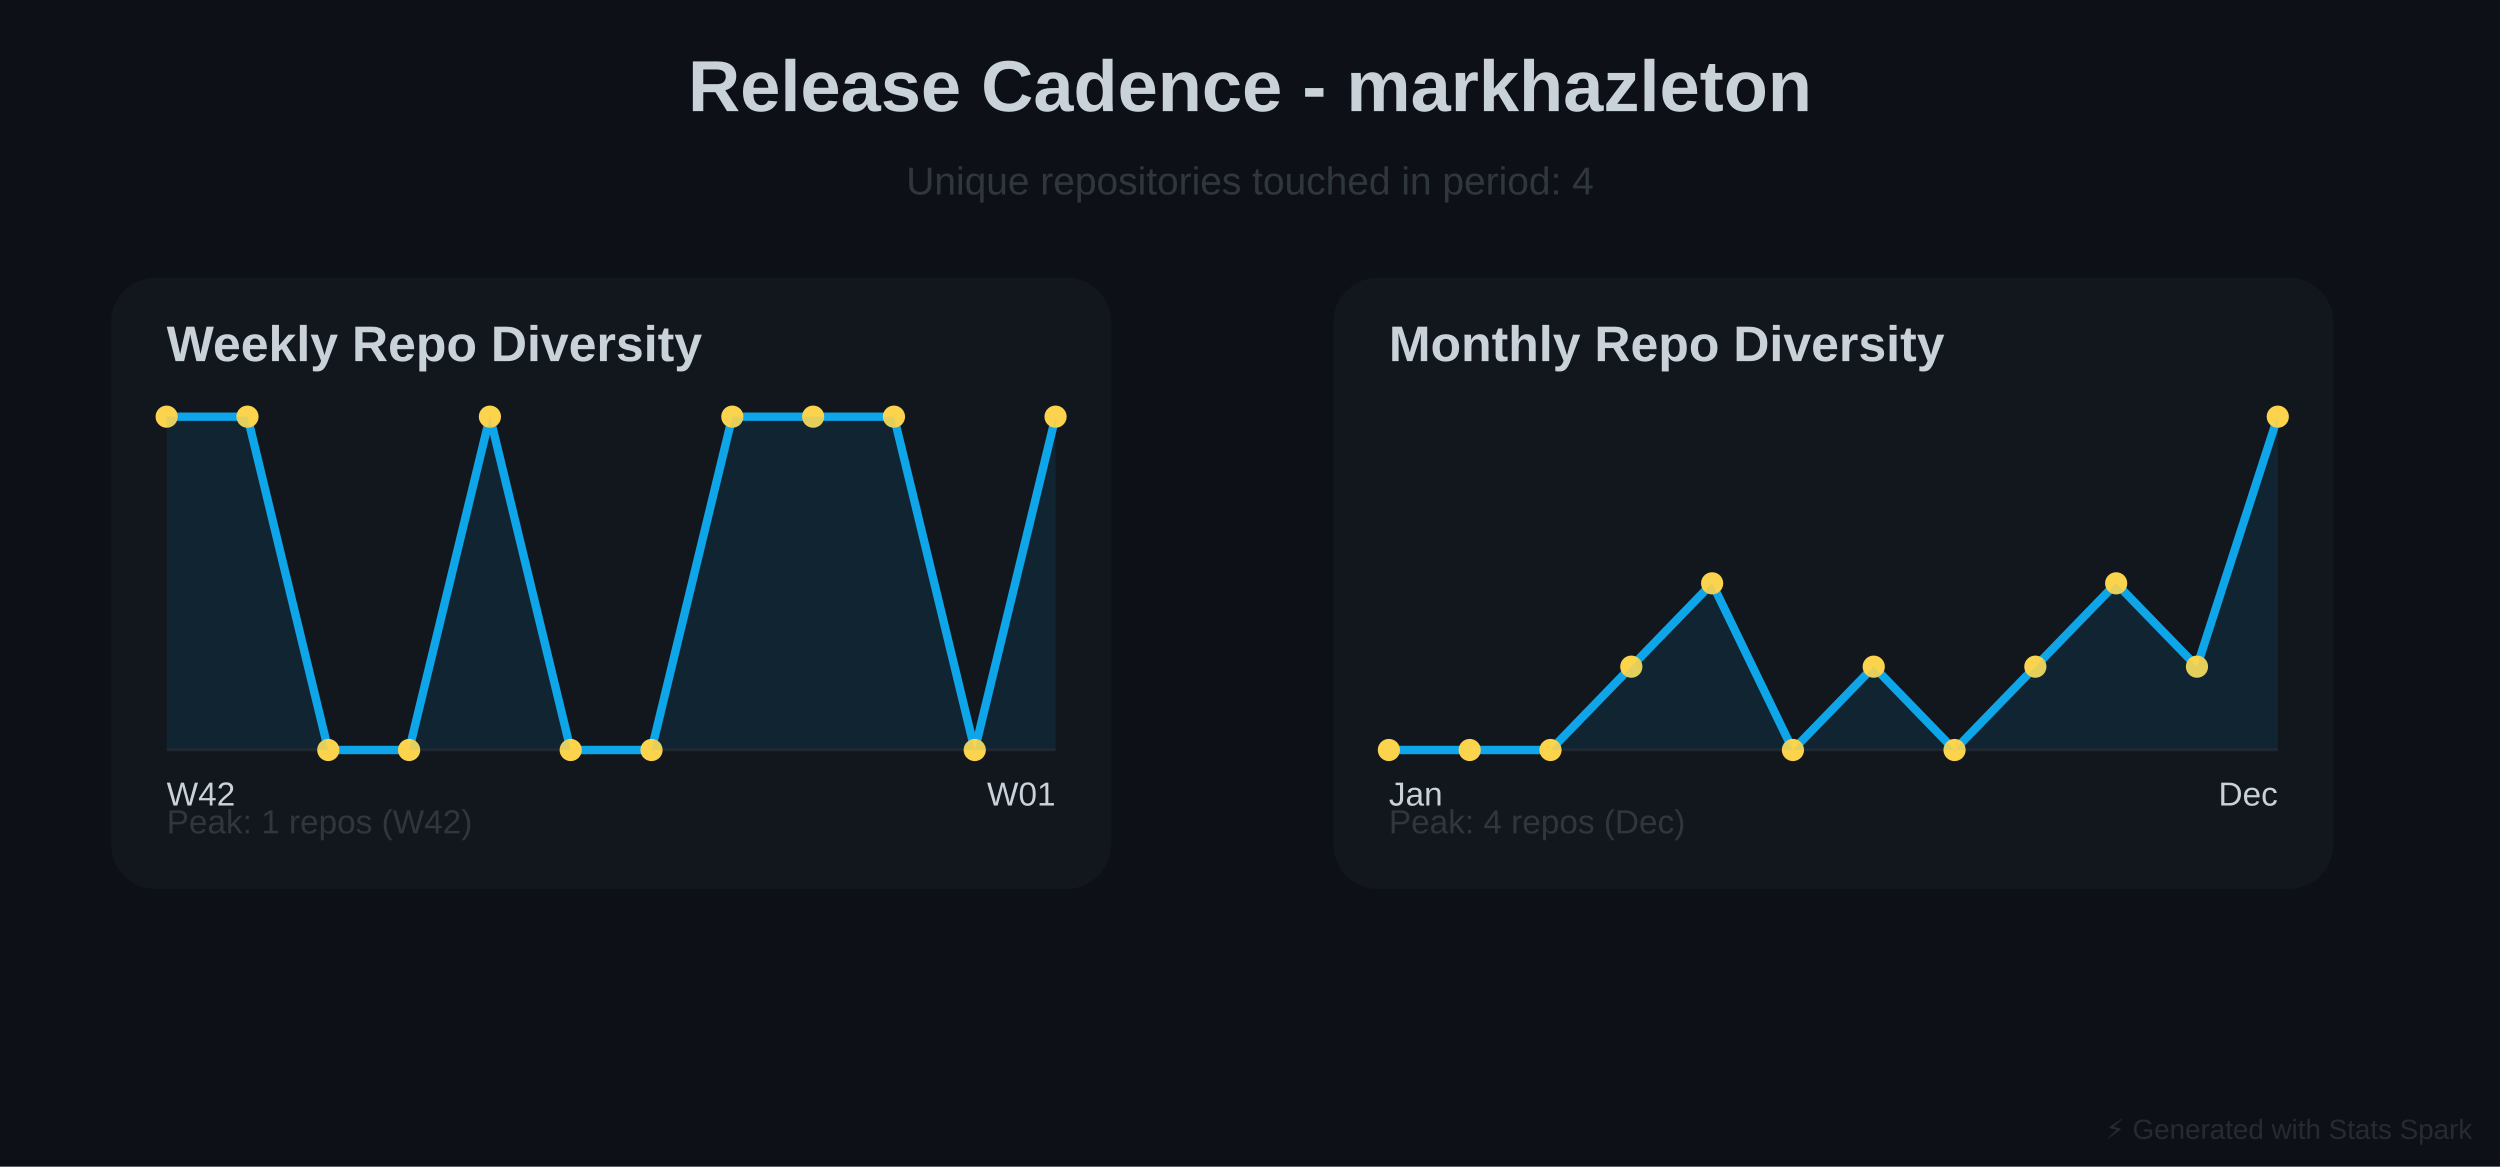
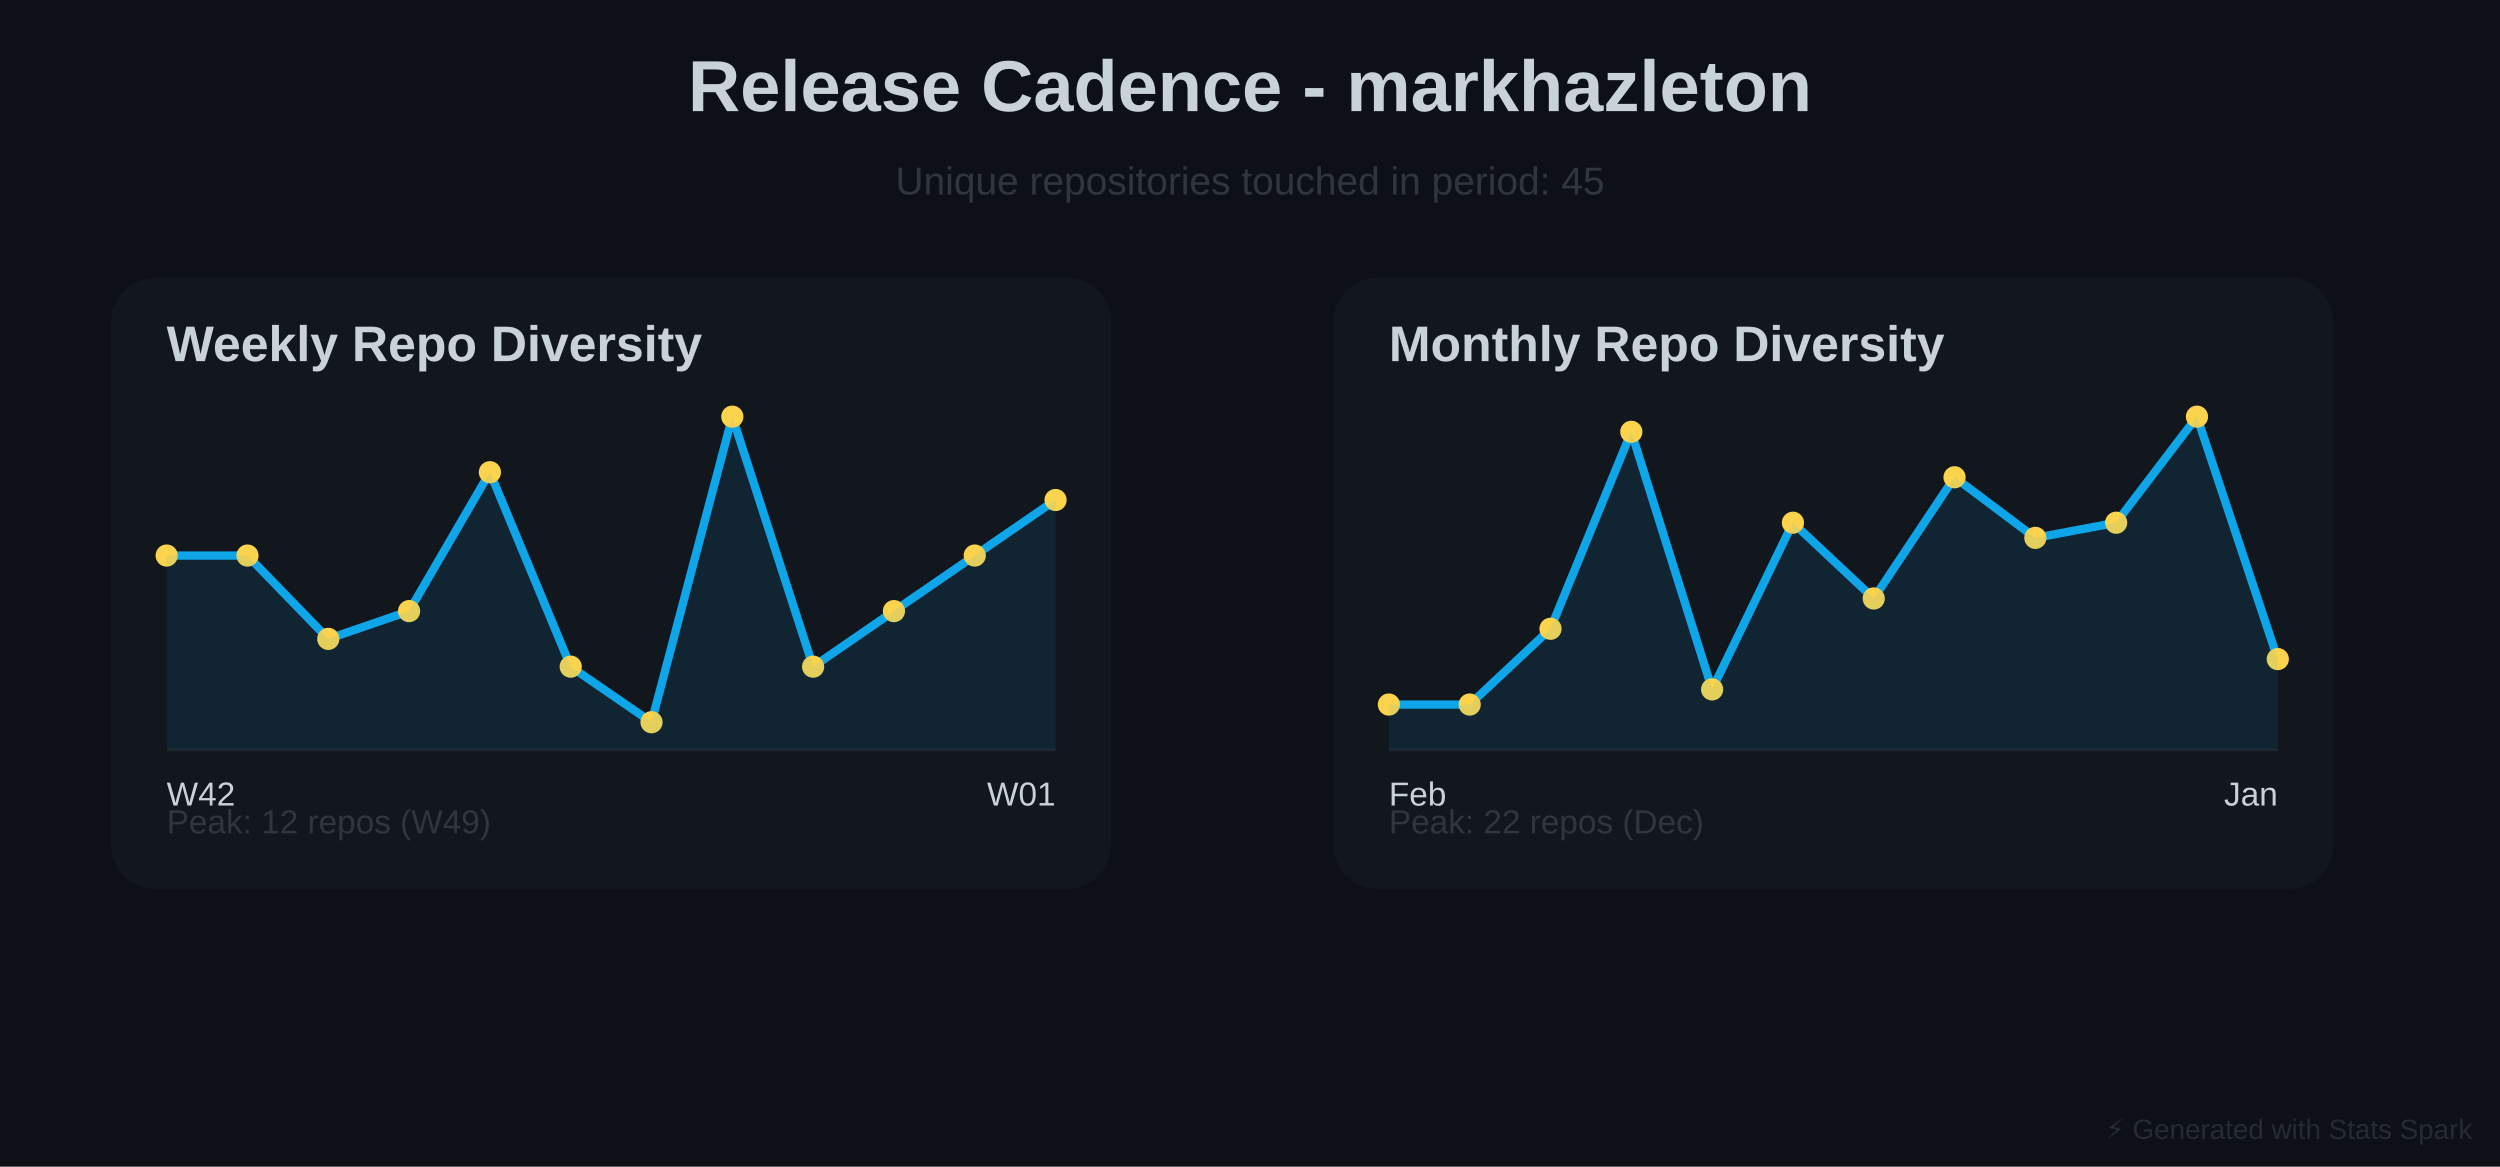
<svg xmlns="http://www.w3.org/2000/svg" baseProfile="full" height="420" version="1.1" width="900">
  <defs />
  <rect fill="#0D1117" height="420" width="900" x="0" y="0" />
  <text fill="#C9D1D9" font-family="Arial, sans-serif" font-size="26px" font-weight="bold" text-anchor="middle" x="450" y="40">Release Cadence - markhazleton</text>
-   <text fill="#30363D" font-family="Arial, sans-serif" font-size="14px" text-anchor="middle" x="450" y="70">Unique repositories touched in period: 4</text>
+   <text fill="#30363D" font-family="Arial, sans-serif" font-size="14px" text-anchor="middle" x="450" y="70">Unique repositories touched in period: 45</text>
  <rect fill="#30363D" height="220" opacity="0.15" rx="16" width="360" x="40" y="100" />
  <text fill="#C9D1D9" font-family="Arial, sans-serif" font-size="18px" font-weight="bold" x="60" y="130">Weekly Repo Diversity</text>
  <line opacity="0.4" stroke="#30363D" stroke-width="1" x1="60" x2="380" y1="270" y2="270" />
-   <polyline fill="none" points="60.0,150.0 89.091,150.0 118.182,270.0 147.273,270.0 176.364,150.0 205.455,270.0 234.545,270.0 263.636,150.0 292.727,150.0 321.818,150.0 350.909,270.0 380.0,150.0" stroke="#0EA5E9" stroke-linecap="round" stroke-linejoin="round" stroke-width="3" />
-   <circle cx="60.0" cy="150.0" fill="#FCD34D" r="4" />
-   <circle cx="89.091" cy="150.0" fill="#FCD34D" r="4" />
-   <circle cx="118.182" cy="270.0" fill="#FCD34D" r="4" />
-   <circle cx="147.273" cy="270.0" fill="#FCD34D" r="4" />
-   <circle cx="176.364" cy="150.0" fill="#FCD34D" r="4" />
-   <circle cx="205.455" cy="270.0" fill="#FCD34D" r="4" />
-   <circle cx="234.545" cy="270.0" fill="#FCD34D" r="4" />
+   <polyline fill="none" points="60.0,200.0 89.091,200.0 118.182,230.0 147.273,220.0 176.364,170.0 205.455,240.0 234.545,260.0 263.636,150.0 292.727,240.0 321.818,220.0 350.909,200.0 380.0,180.0" stroke="#0EA5E9" stroke-linecap="round" stroke-linejoin="round" stroke-width="3" />
+   <circle cx="60.0" cy="200.0" fill="#FCD34D" r="4" />
+   <circle cx="89.091" cy="200.0" fill="#FCD34D" r="4" />
+   <circle cx="118.182" cy="230.0" fill="#FCD34D" r="4" />
+   <circle cx="147.273" cy="220.0" fill="#FCD34D" r="4" />
+   <circle cx="176.364" cy="170.0" fill="#FCD34D" r="4" />
+   <circle cx="205.455" cy="240.0" fill="#FCD34D" r="4" />
+   <circle cx="234.545" cy="260.0" fill="#FCD34D" r="4" />
  <circle cx="263.636" cy="150.0" fill="#FCD34D" r="4" />
-   <circle cx="292.727" cy="150.0" fill="#FCD34D" r="4" />
-   <circle cx="321.818" cy="150.0" fill="#FCD34D" r="4" />
-   <circle cx="350.909" cy="270.0" fill="#FCD34D" r="4" />
-   <circle cx="380.0" cy="150.0" fill="#FCD34D" r="4" />
-   <polygon fill="#0EA5E9" opacity="0.1" points="60.0,150.0 89.091,150.0 118.182,270.0 147.273,270.0 176.364,150.0 205.455,270.0 234.545,270.0 263.636,150.0 292.727,150.0 321.818,150.0 350.909,270.0 380.0,150.0 380,270 60,270" />
+   <circle cx="292.727" cy="240.0" fill="#FCD34D" r="4" />
+   <circle cx="321.818" cy="220.0" fill="#FCD34D" r="4" />
+   <circle cx="350.909" cy="200.0" fill="#FCD34D" r="4" />
+   <circle cx="380.0" cy="180.0" fill="#FCD34D" r="4" />
+   <polygon fill="#0EA5E9" opacity="0.1" points="60.0,200.0 89.091,200.0 118.182,230.0 147.273,220.0 176.364,170.0 205.455,240.0 234.545,260.0 263.636,150.0 292.727,240.0 321.818,220.0 350.909,200.0 380.0,180.0 380,270 60,270" />
  <text fill="#C9D1D9" font-family="Arial, sans-serif" font-size="12px" x="60" y="290">W42</text>
  <text fill="#C9D1D9" font-family="Arial, sans-serif" font-size="12px" text-anchor="end" x="380" y="290">W01</text>
-   <text fill="#30363D" font-family="Arial, sans-serif" font-size="12px" x="60" y="300">Peak: 1 repos (W42)</text>
+   <text fill="#30363D" font-family="Arial, sans-serif" font-size="12px" x="60" y="300">Peak: 12 repos (W49)</text>
  <rect fill="#30363D" height="220" opacity="0.15" rx="16" width="360" x="480" y="100" />
  <text fill="#C9D1D9" font-family="Arial, sans-serif" font-size="18px" font-weight="bold" x="500" y="130">Monthly Repo Diversity</text>
  <line opacity="0.4" stroke="#30363D" stroke-width="1" x1="500" x2="820" y1="270" y2="270" />
-   <polyline fill="none" points="500.0,270.0 529.091,270.0 558.182,270.0 587.273,240.0 616.364,210.0 645.455,270.0 674.545,240.0 703.636,270.0 732.727,240.0 761.818,210.0 790.909,240.0 820.0,150.0" stroke="#0EA5E9" stroke-linecap="round" stroke-linejoin="round" stroke-width="3" />
-   <circle cx="500.0" cy="270.0" fill="#FCD34D" r="4" />
-   <circle cx="529.091" cy="270.0" fill="#FCD34D" r="4" />
-   <circle cx="558.182" cy="270.0" fill="#FCD34D" r="4" />
-   <circle cx="587.273" cy="240.0" fill="#FCD34D" r="4" />
-   <circle cx="616.364" cy="210.0" fill="#FCD34D" r="4" />
-   <circle cx="645.455" cy="270.0" fill="#FCD34D" r="4" />
-   <circle cx="674.545" cy="240.0" fill="#FCD34D" r="4" />
-   <circle cx="703.636" cy="270.0" fill="#FCD34D" r="4" />
-   <circle cx="732.727" cy="240.0" fill="#FCD34D" r="4" />
-   <circle cx="761.818" cy="210.0" fill="#FCD34D" r="4" />
-   <circle cx="790.909" cy="240.0" fill="#FCD34D" r="4" />
-   <circle cx="820.0" cy="150.0" fill="#FCD34D" r="4" />
-   <polygon fill="#0EA5E9" opacity="0.1" points="500.0,270.0 529.091,270.0 558.182,270.0 587.273,240.0 616.364,210.0 645.455,270.0 674.545,240.0 703.636,270.0 732.727,240.0 761.818,210.0 790.909,240.0 820.0,150.0 820,270 500,270" />
-   <text fill="#C9D1D9" font-family="Arial, sans-serif" font-size="12px" x="500" y="290">Jan</text>
-   <text fill="#C9D1D9" font-family="Arial, sans-serif" font-size="12px" text-anchor="end" x="820" y="290">Dec</text>
-   <text fill="#30363D" font-family="Arial, sans-serif" font-size="12px" x="500" y="300">Peak: 4 repos (Dec)</text>
+   <polyline fill="none" points="500.0,253.636 529.091,253.636 558.182,226.364 587.273,155.455 616.364,248.182 645.455,188.182 674.545,215.455 703.636,171.818 732.727,193.636 761.818,188.182 790.909,150.0 820.0,237.273" stroke="#0EA5E9" stroke-linecap="round" stroke-linejoin="round" stroke-width="3" />
+   <circle cx="500.0" cy="253.636" fill="#FCD34D" r="4" />
+   <circle cx="529.091" cy="253.636" fill="#FCD34D" r="4" />
+   <circle cx="558.182" cy="226.364" fill="#FCD34D" r="4" />
+   <circle cx="587.273" cy="155.455" fill="#FCD34D" r="4" />
+   <circle cx="616.364" cy="248.182" fill="#FCD34D" r="4" />
+   <circle cx="645.455" cy="188.182" fill="#FCD34D" r="4" />
+   <circle cx="674.545" cy="215.455" fill="#FCD34D" r="4" />
+   <circle cx="703.636" cy="171.818" fill="#FCD34D" r="4" />
+   <circle cx="732.727" cy="193.636" fill="#FCD34D" r="4" />
+   <circle cx="761.818" cy="188.182" fill="#FCD34D" r="4" />
+   <circle cx="790.909" cy="150.0" fill="#FCD34D" r="4" />
+   <circle cx="820.0" cy="237.273" fill="#FCD34D" r="4" />
+   <polygon fill="#0EA5E9" opacity="0.1" points="500.0,253.636 529.091,253.636 558.182,226.364 587.273,155.455 616.364,248.182 645.455,188.182 674.545,215.455 703.636,171.818 732.727,193.636 761.818,188.182 790.909,150.0 820.0,237.273 820,270 500,270" />
+   <text fill="#C9D1D9" font-family="Arial, sans-serif" font-size="12px" x="500" y="290">Feb</text>
+   <text fill="#C9D1D9" font-family="Arial, sans-serif" font-size="12px" text-anchor="end" x="820" y="290">Jan</text>
+   <text fill="#30363D" font-family="Arial, sans-serif" font-size="12px" x="500" y="300">Peak: 22 repos (Dec)</text>
  <text fill="#30363D" font-family="Arial, sans-serif" font-size="10px" opacity="0.7" text-anchor="end" x="890" y="410">⚡ Generated with Stats Spark</text>
</svg>
